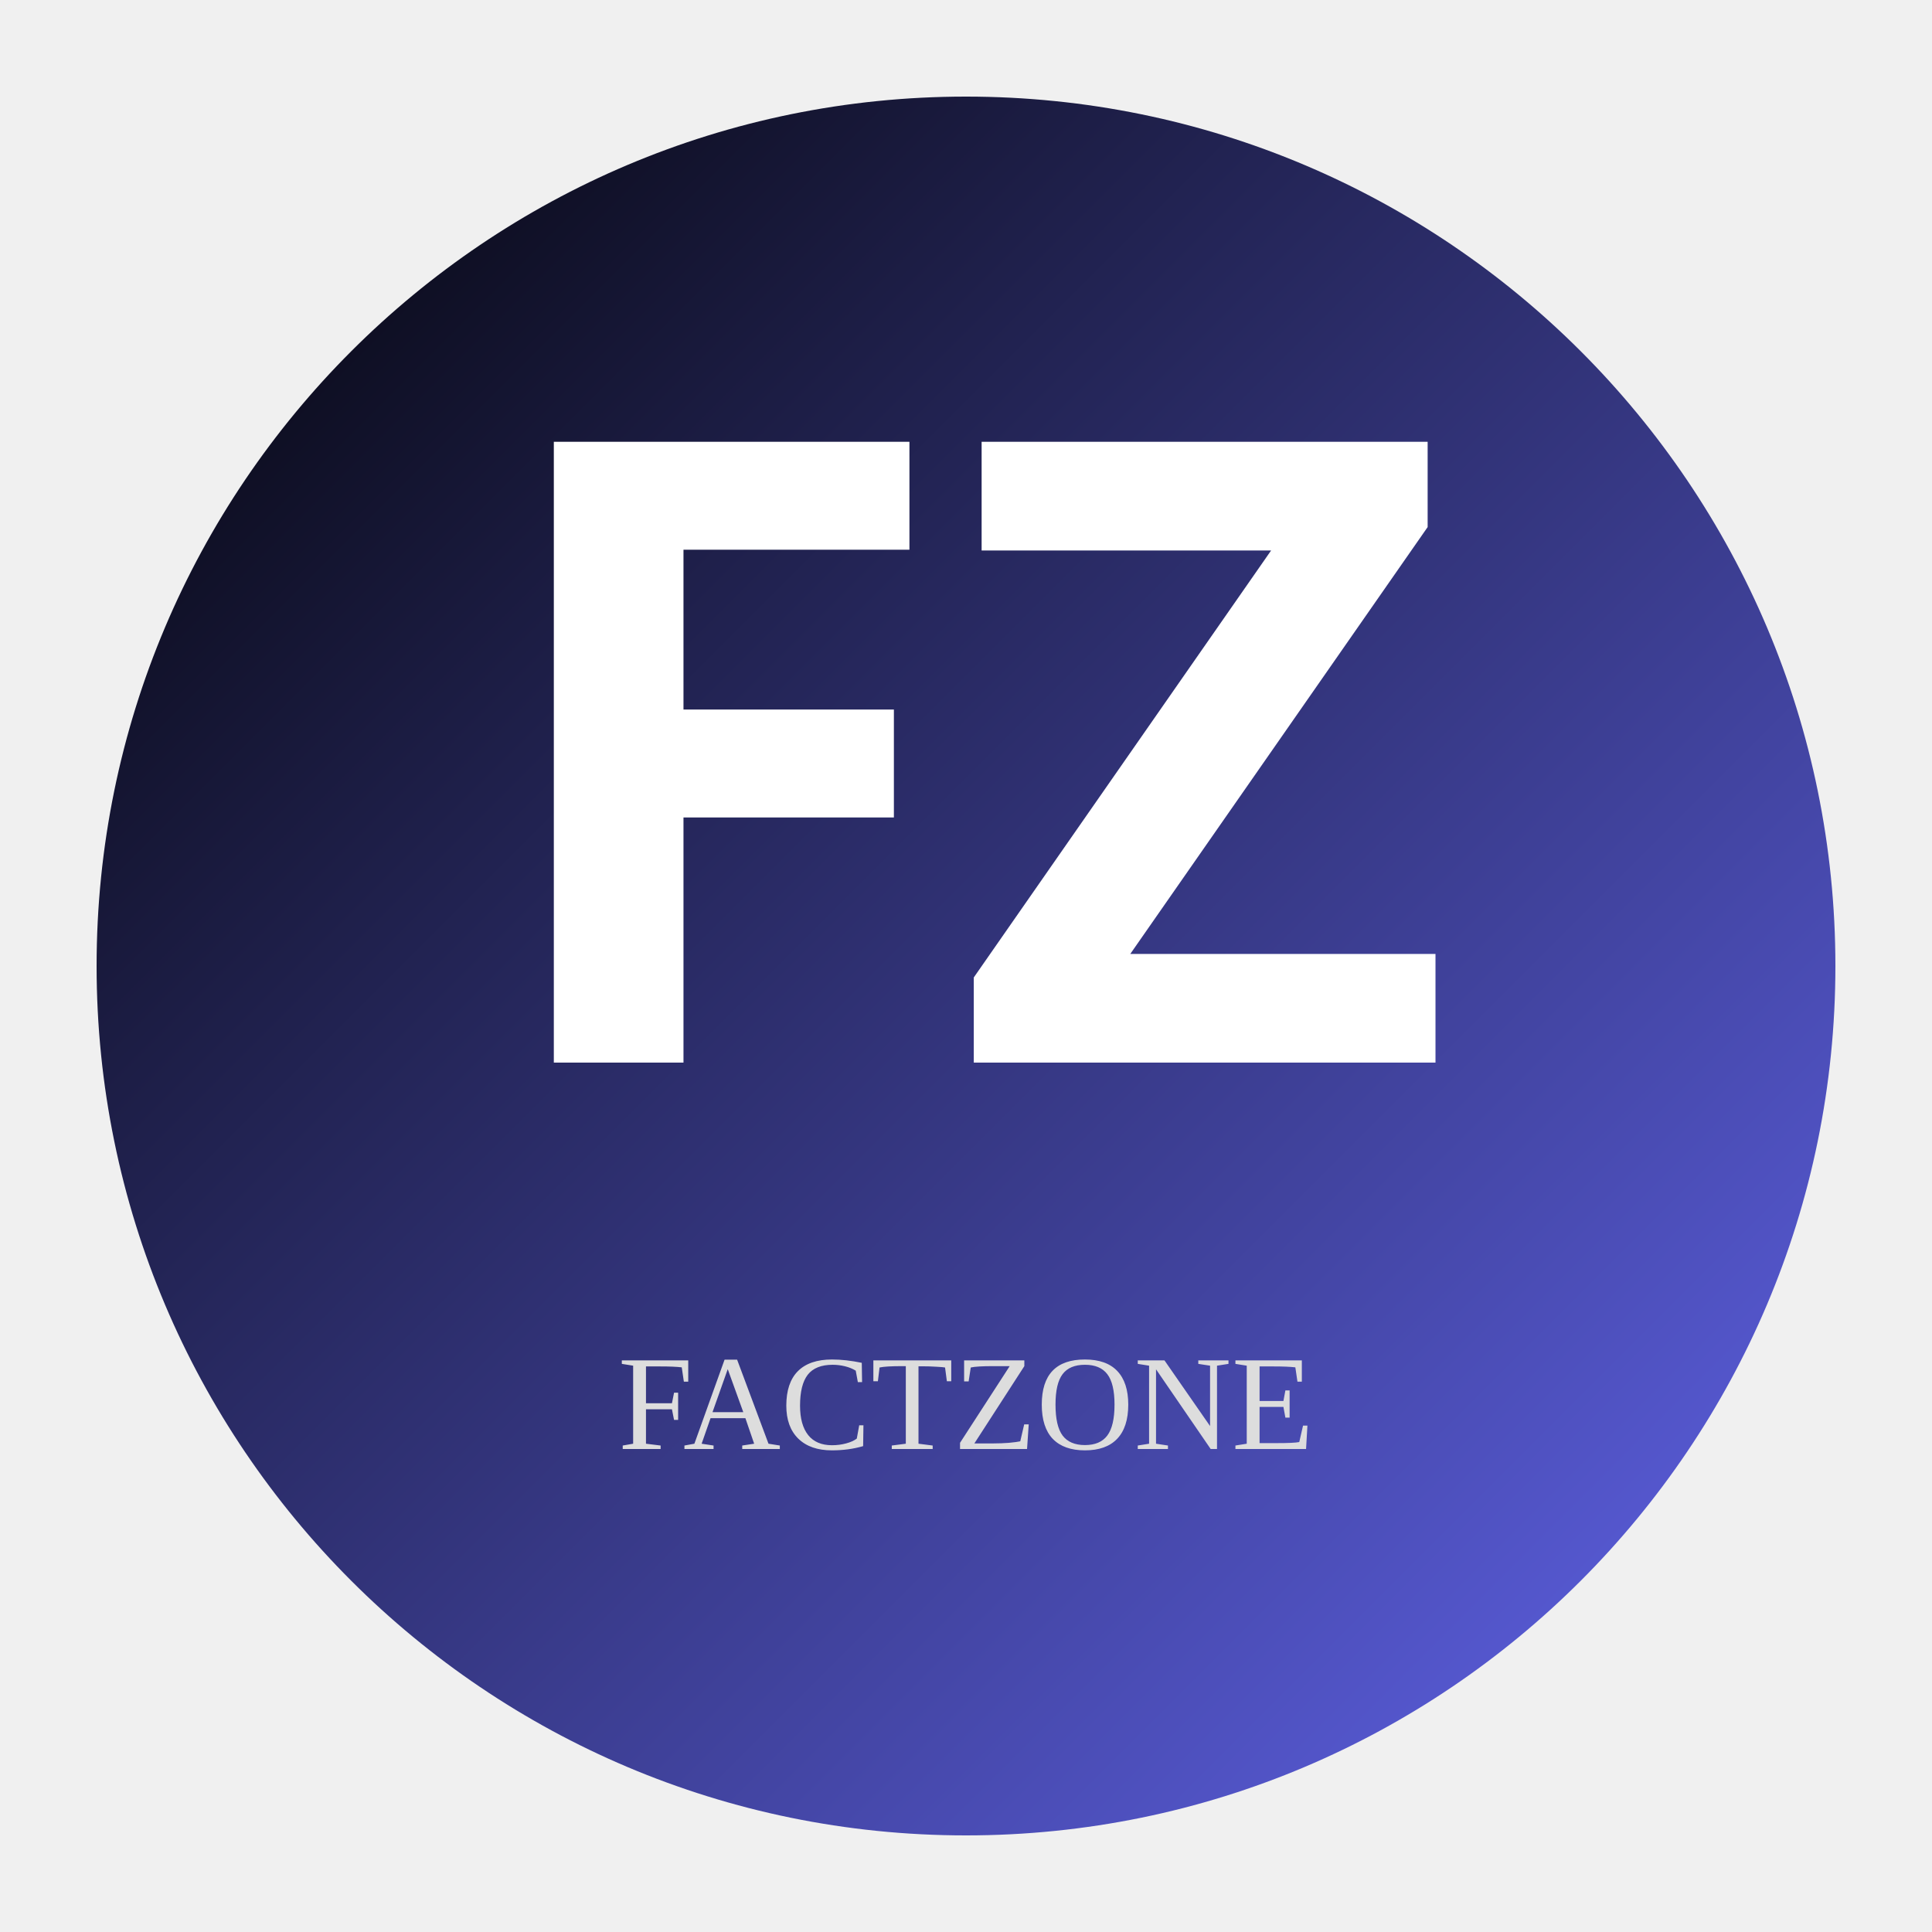
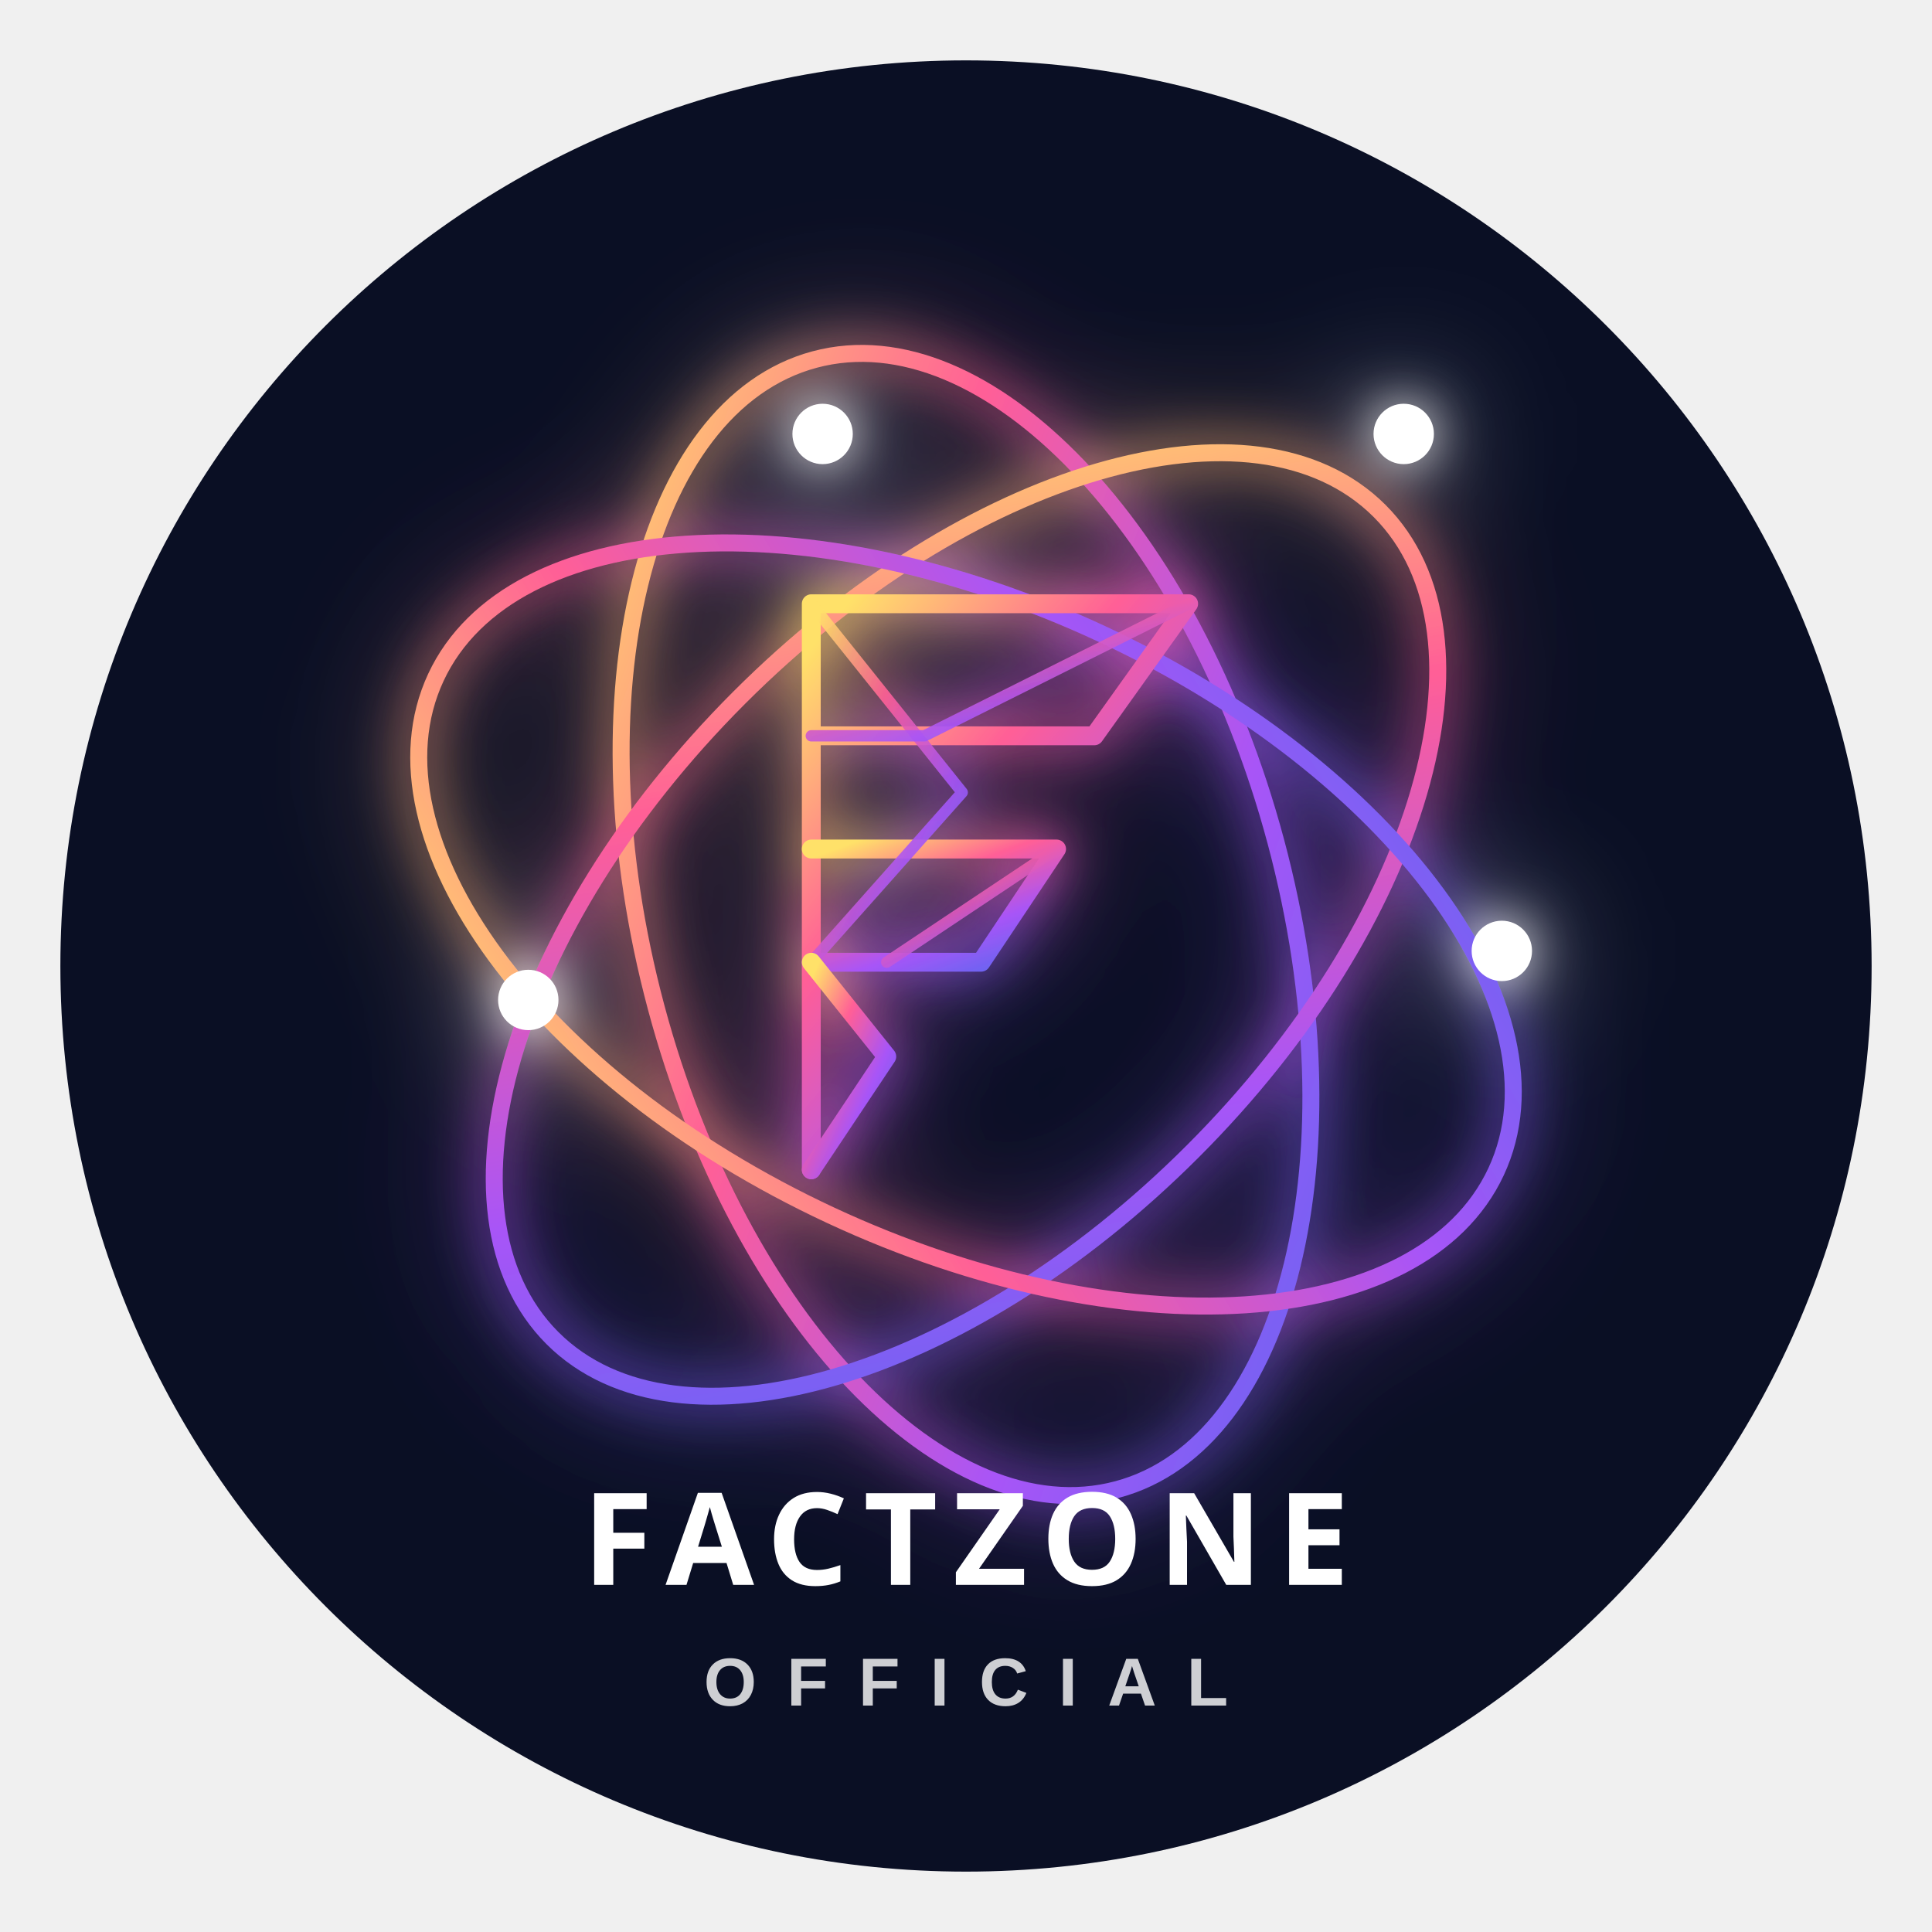
- <svg xmlns="http://www.w3.org/2000/svg" viewBox="0 0 200 200">
+ <svg xmlns="http://www.w3.org/2000/svg" viewBox="0 0 512 512" width="100%" height="100%">
  <defs>
-     <linearGradient id="g" x1="0%" y1="0%" x2="100%" y2="100%">
-       <stop offset="0%" stop-color="#000" />
-       <stop offset="100%" stop-color="#6366f1" />
+     <linearGradient id="factZoneGrad" x1="10%" y1="0%" x2="90%" y2="100%">
+       <stop offset="0%" stop-color="#FFE169" />
+       <stop offset="35%" stop-color="#FF5E97" />
+       <stop offset="70%" stop-color="#A855F7" />
+       <stop offset="100%" stop-color="#6366F1" />
    </linearGradient>
+     <filter id="neonGlow" x="-30%" y="-30%" width="160%" height="160%">
+       <feGaussianBlur stdDeviation="7" result="blur1" />
+       <feGaussianBlur stdDeviation="15" result="blur2" />
+       <feMerge>
+         <feMergeNode in="blur2" />
+         <feMergeNode in="blur1" />
+         <feMergeNode in="SourceGraphic" />
+       </feMerge>
+     </filter>
  </defs>
-   <circle cx="100" cy="100" r="90" fill="url(#g)" />
-   <text x="50%" y="55%" text-anchor="middle" fill="white" font-size="90" font-family="Segoe UI" font-weight="bold">FZ</text>
-   <text x="50%" y="75%" text-anchor="middle" fill="#ddd" font-size="14">FACTZONE</text>
+   <circle cx="256" cy="256" r="240" fill="#0A0F24" />
+   <g filter="url(#neonGlow)">
+     <ellipse cx="256" cy="245" rx="85" ry="155" fill="none" stroke="url(#factZoneGrad)" stroke-width="4.5" transform="rotate(-15 256 245)" />
+     <ellipse cx="256" cy="245" rx="85" ry="155" fill="none" stroke="url(#factZoneGrad)" stroke-width="4.5" transform="rotate(45 256 245)" />
+     <ellipse cx="256" cy="245" rx="85" ry="155" fill="none" stroke="url(#factZoneGrad)" stroke-width="4.5" transform="rotate(-65 256 245)" />
+     <circle cx="218" cy="115" r="8" fill="#FFFFFF" />
+     <circle cx="372" cy="115" r="8" fill="#FFFFFF" />
+     <circle cx="140" cy="265" r="8" fill="#FFFFFF" />
+     <circle cx="398" cy="252" r="8" fill="#FFFFFF" />
+     <g stroke="url(#factZoneGrad)" stroke-width="5" fill="none" stroke-linecap="round" stroke-linejoin="round">
+       <path d="M 215,310 L 215,160 L 315,160 L 290,195 L 215,195" />
+       <path d="M 215,225 L 280,225 L 260,255 L 215,255" />
+       <path d="M 215,160 L 255,210 L 215,255" stroke-width="3" opacity="0.9" />
+       <path d="M 315,160 L 245,195 L 215,195" stroke-width="3" opacity="0.9" />
+       <path d="M 280,225 L 235,255" stroke-width="3" opacity="0.9" />
+       <path d="M 215,195 L 215,225" />
+       <path d="M 215,310 L 235,280 L 215,255" />
+     </g>
+   </g>
+   <text x="256" y="420" fill="#FFFFFF" font-family="'Montserrat', 'Arial Black', sans-serif" font-size="34" font-weight="bold" letter-spacing="4" text-anchor="middle">FACTZONE</text>
+   <text x="256" y="452" fill="#FFFFFF" font-family="'Montserrat', 'Arial', sans-serif" font-size="18" font-weight="600" letter-spacing="8" text-anchor="middle" opacity="0.8">OFFICIAL</text>
</svg>
